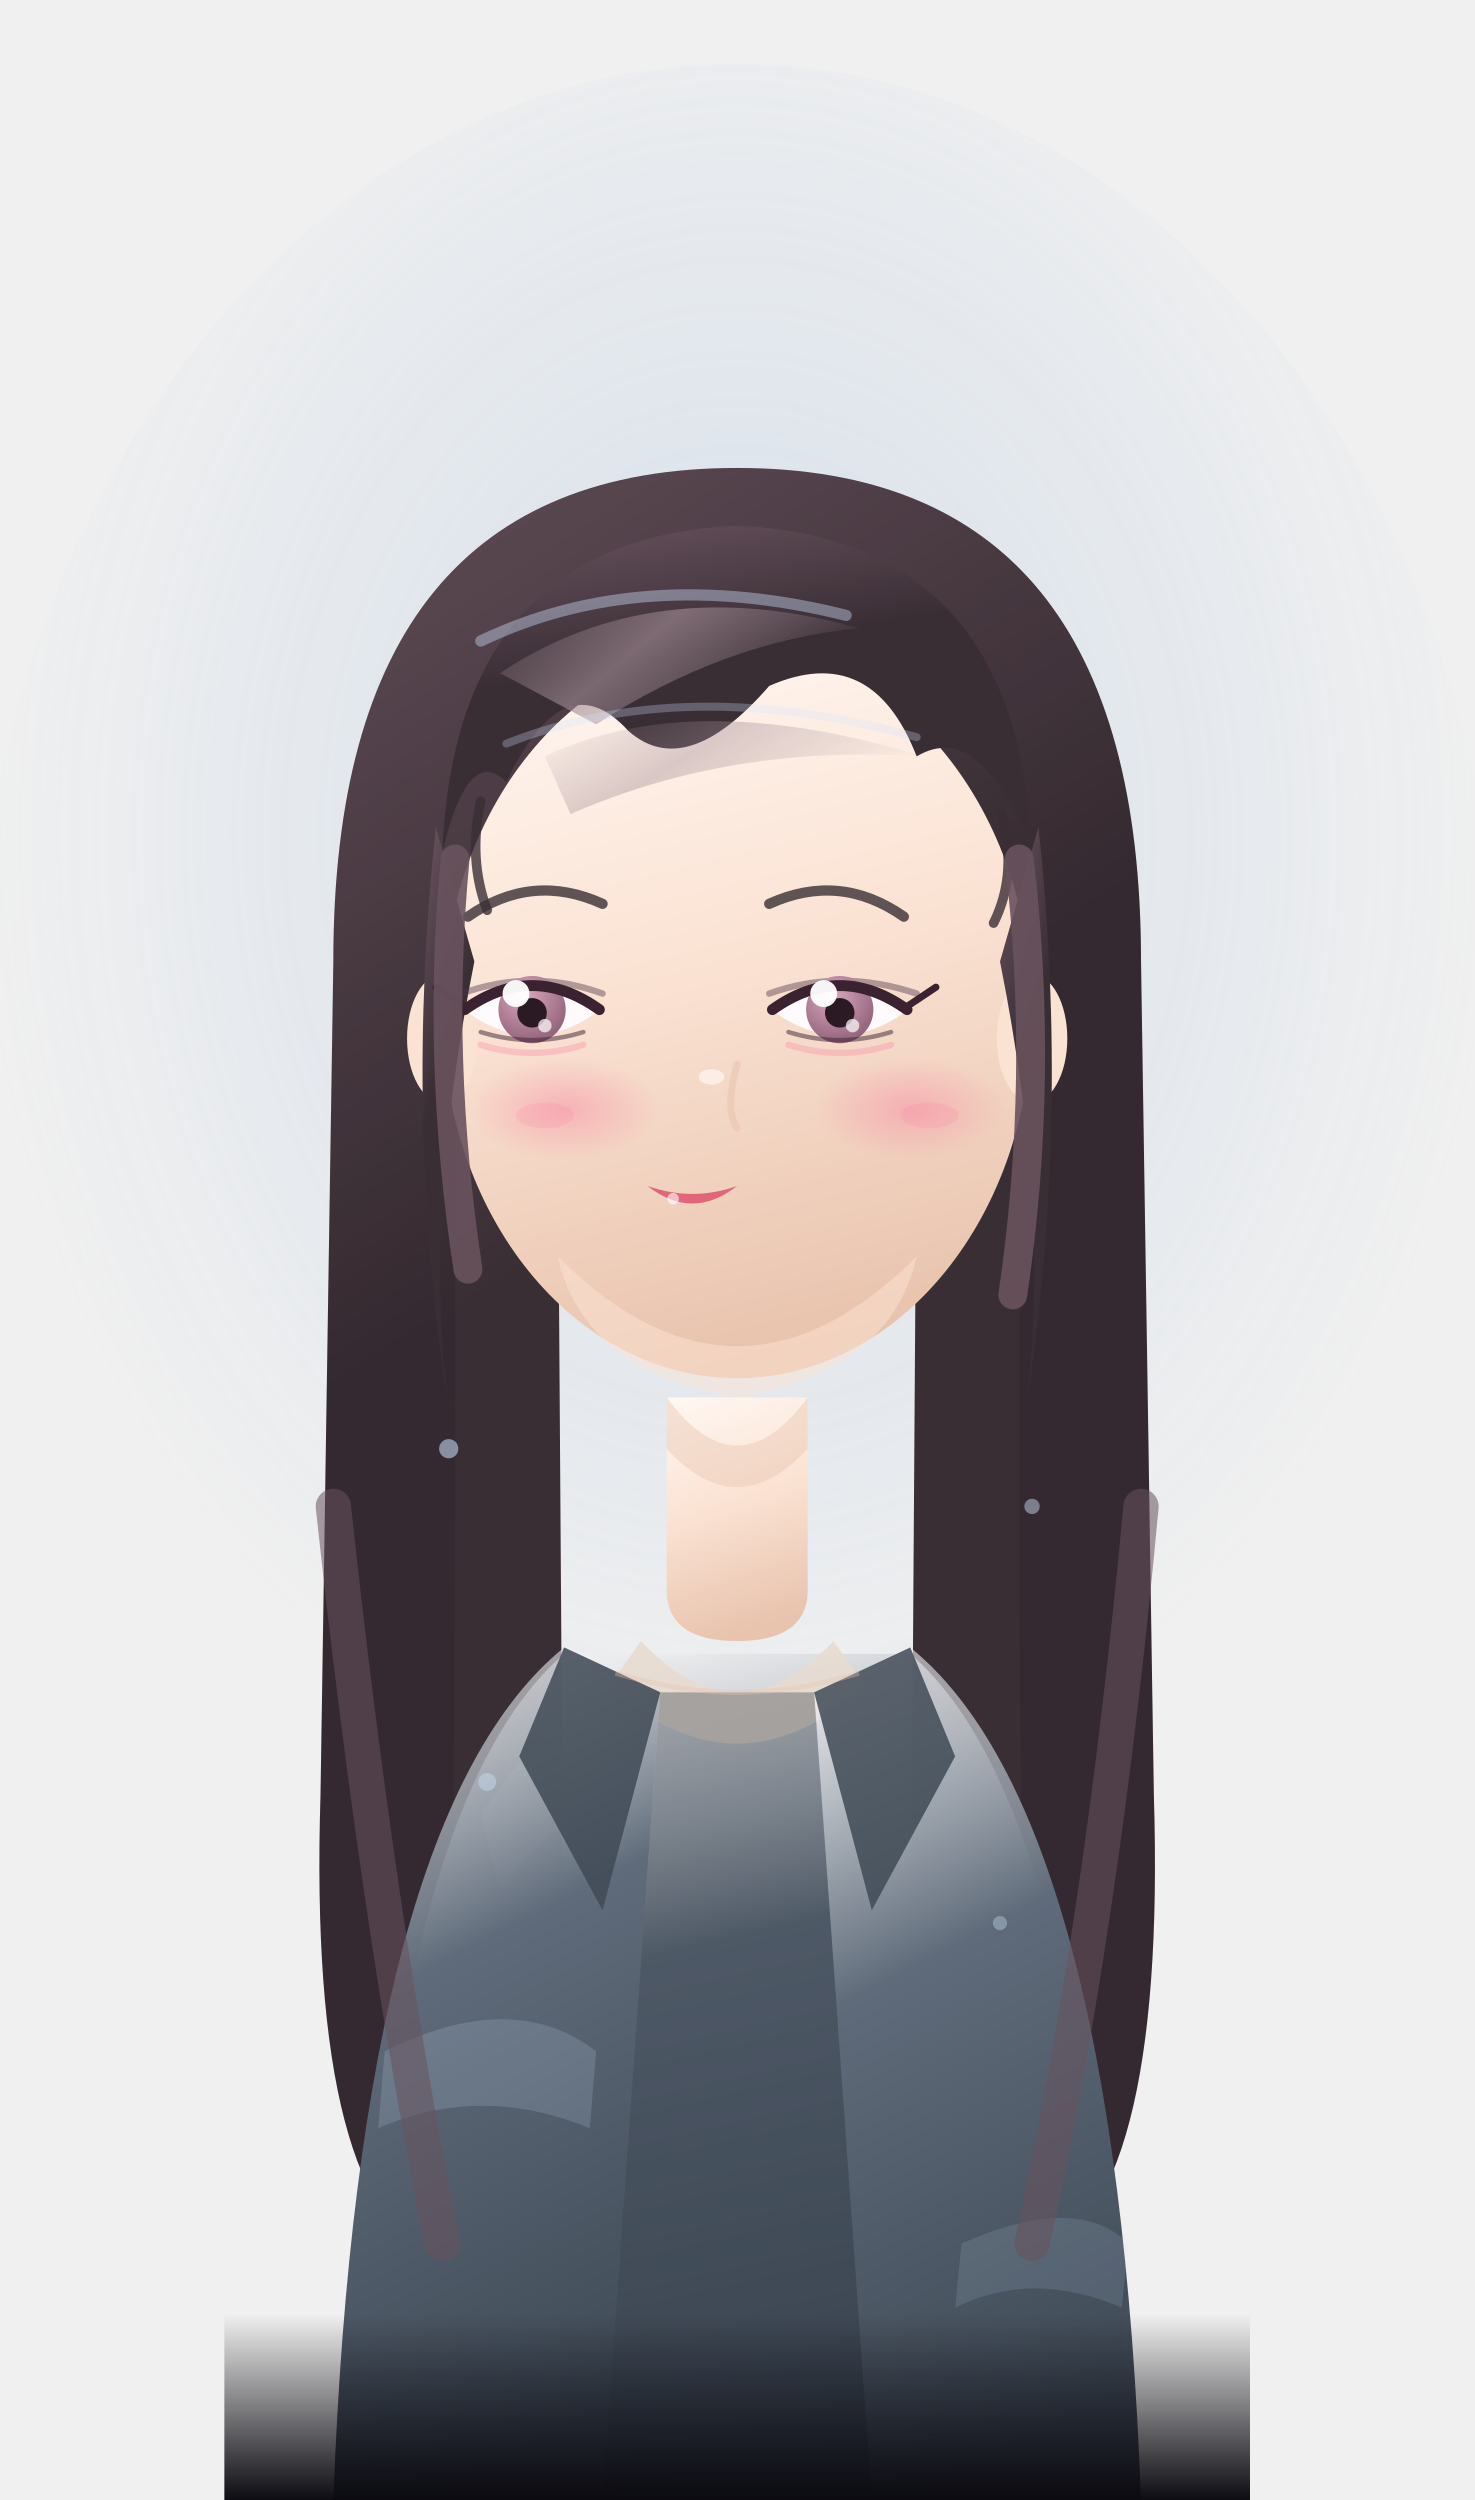
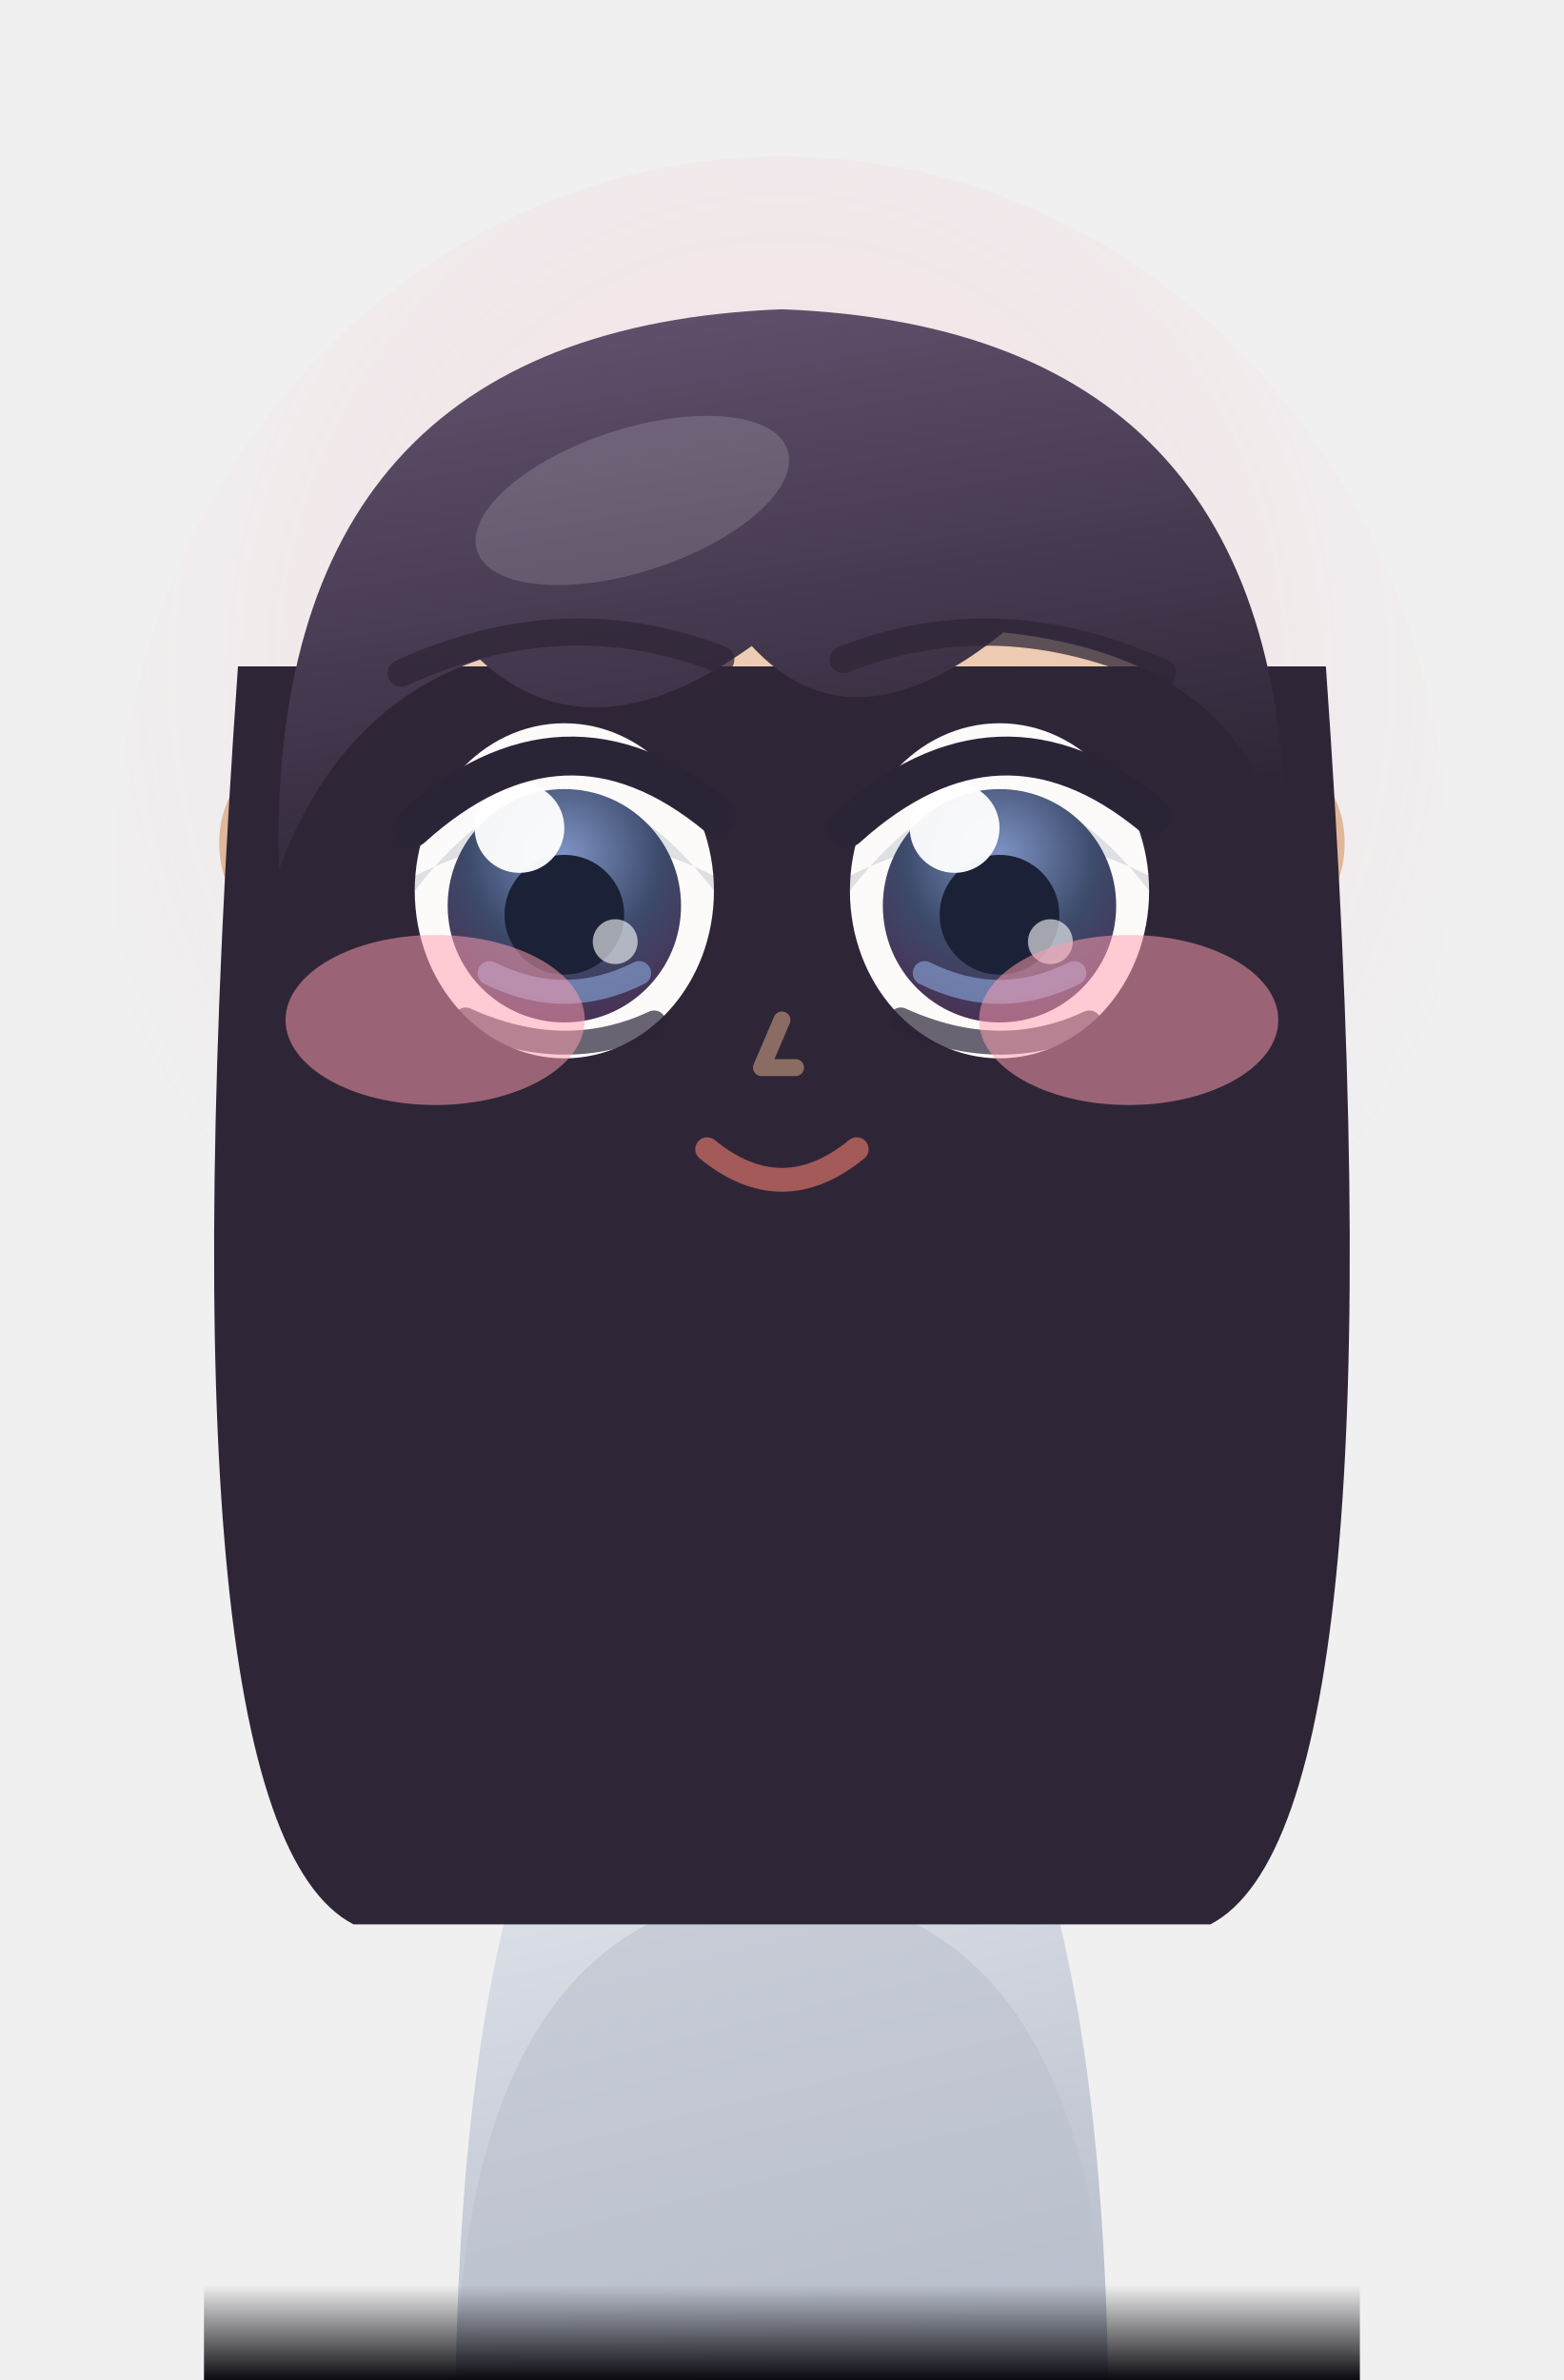
- <svg xmlns="http://www.w3.org/2000/svg" viewBox="0 0 460 780" width="460" height="780" preserveAspectRatio="xMidYMid slice">
+ <svg xmlns="http://www.w3.org/2000/svg" viewBox="0 0 460 700" width="460" height="700" preserveAspectRatio="xMidYMax meet">
  <defs>
-     <linearGradient id="hairG" x1="0.1" y1="0" x2="0.4" y2="1">
-       <stop offset="0%" stop-color="#68525d" />
-       <stop offset="45%" stop-color="#3a2e35" />
-       <stop offset="100%" stop-color="#3a2e35" />
+     <radialGradient id="iris" cx="0.5" cy="0.28" r="0.75">
+       <stop offset="0%" stop-color="#7e93c4" />
+       <stop offset="55%" stop-color="#3c4a6b" />
+       <stop offset="100%" stop-color="#4a2f52" />
+     </radialGradient>
+     <radialGradient id="aura" cx="0.5" cy="0.36" r="0.55">
+       <stop offset="0%" stop-color="#ff9db0" stop-opacity="0.22" />
+       <stop offset="100%" stop-color="#ff9db0" stop-opacity="0" />
+     </radialGradient>
+     <linearGradient id="hairG" x1="0.2" y1="0" x2="0.5" y2="1">
+       <stop offset="0%" stop-color="#63526e" />
+       <stop offset="100%" stop-color="#2e2637" />
    </linearGradient>
-     <linearGradient id="skinG" x1="0.2" y1="0" x2="0.4" y2="1">
-       <stop offset="0%" stop-color="#fff6f0" />
-       <stop offset="45%" stop-color="#fbe3d4" />
-       <stop offset="100%" stop-color="#e8c3ad" />
+     <linearGradient id="skinG" x1="0.3" y1="0" x2="0.5" y2="1">
+       <stop offset="0%" stop-color="#f6d9c4" />
+       <stop offset="100%" stop-color="#e0b79a" />
    </linearGradient>
-     <linearGradient id="coatG" x1="0.1" y1="0" x2="0.3" y2="1">
-       <stop offset="0%" stop-color="#ffffff" stop-opacity="0.55" />
-       <stop offset="40%" stop-color="#5f6b7a" />
-       <stop offset="100%" stop-color="#3f4a56" />
+     <linearGradient id="clothG" x1="0.2" y1="0" x2="0.4" y2="1">
+       <stop offset="0%" stop-color="#eef1f7" />
+       <stop offset="100%" stop-color="#b9bfcc" />
    </linearGradient>
-     <linearGradient id="hairShineG" x1="0" y1="0" x2="1" y2="0.4">
-       <stop offset="0%" stop-color="#a08a94" stop-opacity="0" />
-       <stop offset="45%" stop-color="#a08a94" stop-opacity="0.85" />
-       <stop offset="100%" stop-color="#a08a94" stop-opacity="0" />
-     </linearGradient>
-     <radialGradient id="irisG" cx="0.4" cy="0.3" r="0.8">
-       <stop offset="0%" stop-color="#d9a8bf" />
-       <stop offset="100%" stop-color="#8a5a72" />
-     </radialGradient>
-     <radialGradient id="blushG" cx="0.5" cy="0.5" r="0.5">
-       <stop offset="0%" stop-color="#f98aa4" stop-opacity="0.5" />
-       <stop offset="100%" stop-color="#f98aa4" stop-opacity="0" />
-     </radialGradient>
-     <radialGradient id="aura" cx="0.5" cy="0.4" r="0.5">
-       <stop offset="0%" stop-color="#7fa8d8" stop-opacity="0.24" />
-       <stop offset="100%" stop-color="#7fa8d8" stop-opacity="0" />
-     </radialGradient>
    <linearGradient id="fade" x1="0" y1="0" x2="0" y2="1">
-       <stop offset="70%" stop-color="#0b0a10" stop-opacity="0" />
+       <stop offset="80%" stop-color="#0b0a10" stop-opacity="0" />
      <stop offset="100%" stop-color="#0b0a10" stop-opacity="1" />
    </linearGradient>
  </defs>
-   <ellipse cx="230" cy="320" rx="238" ry="300" fill="url(#aura)" />
-   <path d="M104 300 Q104 146 230 146 Q356 146 356 300          L360 560 Q364 690 322 706 Q286 700 284 640          L286 344 L174 344 L176 640 Q174 700 138 706          Q96 690 100 560 Z" fill="url(#hairG)" />
-   <path d="M104 300 Q104 146 230 146 Q356 146 356 300 L360 560 Q364 690 322 706          Q318 600 318 470 L318 344 L142 344 L142 470 Q142 600 138 706          Q96 690 100 560 Z" fill="#000" opacity="0.10" />
-   <path d="M112 780 Q118 566 176 516 L284 516 Q342 566 348 780 Z" fill="url(#coatG)" />
-   <path d="M150 566 Q176 528 200 522 L200 560 Q172 566 156 590 Z" fill="#fff" opacity="0.18" />
-   <path d="M200 512 Q230 544 260 512 L270 526 Q230 562 190 526 Z" fill="#e8dcd0" opacity="0.9" />
-   <path d="M104 780 Q112 566 176 514 L206 528 L188 780 Z" fill="url(#coatG)" />
-   <path d="M356 780 Q348 566 284 514 L254 528 L272 780 Z" fill="url(#coatG)" />
-   <path d="M176 514 L206 528 L188 596 L162 548 Z" fill="#3f4a56" opacity="0.85" />
-   <path d="M284 514 L254 528 L272 596 L298 548 Z" fill="#3f4a56" opacity="0.85" />
-   <path d="M206 528 L254 528 L272 780 L188 780 Z" fill="#2f3742" opacity="0.35" />
-   <path d="M120 640 Q160 620 186 640 L184 664 Q150 650 118 664 Z" fill="#cfe4ff" opacity="0.16" />
-   <path d="M300 700 Q336 684 352 700 L350 720 Q322 708 298 720 Z" fill="#cfe4ff" opacity="0.12" />
-   <path d="M208 436 L208 496 Q208 512 230 512 Q252 512 252 496 L252 436 Z" fill="url(#skinG)" />
-   <path d="M208 436 Q230 466 252 436 L252 452 Q230 476 208 452 Z" fill="#e8c3ad" opacity="0.42" />
-   <path d="M192 522 Q212 528 230 528 Q248 528 268 522" fill="none" stroke="#e8c3ad" stroke-width="1.6" opacity="0.35" />
-   <ellipse cx="230" cy="316" rx="92" ry="114" fill="url(#skinG)" />
-   <path d="M174 392 Q230 448 286 392 Q278 428 230 436 Q182 428 174 392 Z" fill="#fbe3d4" opacity="0.5" />
-   <ellipse cx="138" cy="324" rx="11" ry="20" fill="#fbe3d4" />
-   <ellipse cx="322" cy="324" rx="11" ry="20" fill="#fbe3d4" />
-   <path d="M136 318 Q142 324 136 332" fill="none" stroke="#e8c3ad" stroke-width="1.6" opacity="0.6" />
-   <path d="M138 266 Q142 168 230 164 Q318 168 322 266          Q306 224 286 236 Q272 200 240 214          Q214 244 196 228 Q176 206 158 244 Q146 232 138 266 Z" fill="url(#hairG)" />
-   <path d="M150 250 Q146 268 152 284" fill="none" stroke="#3a2e35" stroke-width="3" stroke-linecap="round" opacity="0.8" />
-   <path d="M312 252 Q318 272 310 288" fill="none" stroke="#3a2e35" stroke-width="3" stroke-linecap="round" opacity="0.8" />
-   <path d="M156 210 Q204 178 268 196 Q226 200 186 226 Z" fill="url(#hairShineG)" opacity="0.75" />
-   <path d="M170 236 Q216 214 288 236 Q228 232 178 254 Z" fill="url(#hairShineG)" opacity="0.45" />
-   <path d="M136 258 Q126 350 140 440 Q132 380 148 300 Z" fill="url(#hairG)" />
-   <path d="M324 258 Q334 350 320 440 Q328 380 312 300 Z" fill="url(#hairG)" />
-   <ellipse cx="176" cy="346" rx="30" ry="16" fill="url(#blushG)" />
-   <ellipse cx="284" cy="346" rx="30" ry="16" fill="url(#blushG)" />
-   <ellipse cx="170" cy="348" rx="9" ry="4" fill="#f98aa4" opacity="0.22" />
-   <ellipse cx="290" cy="348" rx="9" ry="4" fill="#f98aa4" opacity="0.22" />
-   <path d="M146 286 Q166 272 188 282" fill="none" stroke="#3a2e35" stroke-width="3.2" stroke-linecap="round" opacity="0.8" />
-   <path d="M240 282 Q262 272 282 286" fill="none" stroke="#3a2e35" stroke-width="3.2" stroke-linecap="round" opacity="0.8" />
-   <path d="M144 310 Q166 302 188 310" fill="none" stroke="#4a3244" stroke-width="2" opacity="0.42" stroke-linecap="round" />
-   <path d="M240 310 Q262 302 286 310" fill="none" stroke="#4a3244" stroke-width="2" opacity="0.42" stroke-linecap="round" />
-   <path d="M146 316 Q166 302 186 316 Q166 330 146 316 Z" fill="#fffafc" />
-   <path d="M242 316 Q262 302 282 316 Q262 330 242 316 Z" fill="#fffafc" />
-   <circle cx="166" cy="315" r="10.5" fill="url(#irisG)" />
-   <circle cx="262" cy="315" r="10.5" fill="url(#irisG)" />
-   <circle cx="166" cy="316" r="4.6" fill="#2b1a24" />
-   <circle cx="262" cy="316" r="4.6" fill="#2b1a24" />
-   <path d="M145 315 Q166 300 187 315" fill="none" stroke="#3a2230" stroke-width="3.4" stroke-linecap="round" />
-   <path d="M241 315 Q262 300 283 315" fill="none" stroke="#3a2230" stroke-width="3.4" stroke-linecap="round" />
-   <path d="M150 322 Q166 327 182 322" fill="none" stroke="#3a2230" stroke-width="1.4" opacity="0.5" stroke-linecap="round" />
-   <path d="M246 322 Q262 327 278 322" fill="none" stroke="#3a2230" stroke-width="1.4" opacity="0.5" stroke-linecap="round" />
-   <path d="M145 314 L136 308" stroke="#3a2230" stroke-width="2.2" stroke-linecap="round" />
-   <path d="M283 314 L292 308" stroke="#3a2230" stroke-width="2.2" stroke-linecap="round" />
-   <path d="M150 326 Q166 331 182 326" fill="none" stroke="#f98aa4" stroke-width="2" opacity="0.35" stroke-linecap="round" />
-   <path d="M246 326 Q262 331 278 326" fill="none" stroke="#f98aa4" stroke-width="2" opacity="0.35" stroke-linecap="round" />
-   <circle cx="161" cy="310" r="4.2" fill="#fff" opacity="0.95" />
-   <circle cx="257" cy="310" r="4.2" fill="#fff" opacity="0.95" />
-   <circle cx="170" cy="320" r="2.1" fill="#fff" opacity="0.7" />
-   <circle cx="266" cy="320" r="2.1" fill="#fff" opacity="0.7" />
-   <path d="M230 332 Q226 346 230 352" fill="none" stroke="#e8c3ad" stroke-width="2.2" stroke-linecap="round" opacity="0.55" />
-   <ellipse cx="222" cy="336" rx="4" ry="2.4" fill="#fff" opacity="0.55" />
-   <path d="M202 370 Q216 381 230 370 Q216 375 202 370 Z" fill="#e05a72" opacity="0.9" />
-   <circle cx="210" cy="374" r="1.8" fill="#fff" opacity="0.6" />
-   <path d="M142 268 Q136 330 146 396" fill="none" stroke="#68525d" stroke-width="9" stroke-linecap="round" opacity="0.9" />
-   <path d="M318 268 Q326 336 316 404" fill="none" stroke="#68525d" stroke-width="9" stroke-linecap="round" opacity="0.9" />
-   <path d="M104 470 Q118 600 138 700" fill="none" stroke="#68525d" stroke-width="11" stroke-linecap="round" opacity="0.55" />
-   <path d="M356 470 Q344 600 322 700" fill="none" stroke="#68525d" stroke-width="11" stroke-linecap="round" opacity="0.55" />
-   <path d="M150 200 Q200 176 264 192" fill="none" stroke="#cfe4ff" stroke-width="3.5" stroke-linecap="round" opacity="0.4" />
-   <path d="M158 232 Q214 210 286 230" fill="none" stroke="#cfe4ff" stroke-width="2.5" stroke-linecap="round" opacity="0.28" />
-   <circle cx="140" cy="452" r="3" fill="#cfe4ff" opacity="0.55" />
-   <circle cx="322" cy="470" r="2.4" fill="#cfe4ff" opacity="0.45" />
-   <circle cx="152" cy="556" r="2.8" fill="#cfe4ff" opacity="0.4" />
-   <circle cx="312" cy="600" r="2.2" fill="#cfe4ff" opacity="0.35" />
-   <rect x="70" y="586" width="320" height="194" fill="url(#fade)" />
+   <ellipse cx="230" cy="256" rx="196" ry="210" fill="url(#aura)" />
+   <path d="M172 600 L172 676 Q172 692 188 692 L214 692 Q228 692 228 676 L228 600 Z" fill="#e0b79a" />
+   <path d="M236 600 L236 676 Q236 692 250 692 L276 692 Q292 692 292 676 L292 600 Z" fill="#e0b79a" />
+   <path d="M166 674 Q158 700 182 704 L224 704 Q234 700 228 678 Z" fill="#454050" />
+   <path d="M238 678 Q232 700 242 704 L284 704 Q308 700 300 674 Z" fill="#454050" />
+   <path d="M134 700 Q138 474 230 466 Q322 474 326 700 Z" fill="url(#clothG)" />
+   <path d="M198 470 Q230 498 262 470 L270 484 Q230 514 190 484 Z" fill="#b9bfcc" />
+   <path d="M200 472 Q230 496 260 472 L264 478 Q230 502 196 478 Z" fill="#000" opacity="0.1" />
+   <path d="M230 496 l-26 -16 l6 -12 l20 12 l20 -12 l6 12 z" fill="#8b95b5" />
+   <circle cx="230" cy="484" r="7" fill="#8b95b5" opacity="0.8" />
+   <path d="M134 700 Q138 560 230 556 Q322 560 326 700 Z" fill="#b9bfcc" opacity="0.55" />
+   <ellipse cx="128" cy="534" rx="23" ry="27" fill="#f6d9c4" />
+   <ellipse cx="332" cy="534" rx="23" ry="27" fill="#f6d9c4" />
+   <ellipse cx="128" cy="534" rx="23" ry="27" fill="#e0b79a" opacity="0.22" />
+   <ellipse cx="332" cy="534" rx="23" ry="27" fill="#e0b79a" opacity="0.22" />
+   <path d="M206 376 L206 470 Q230 486 254 470 L254 376 Z" fill="#e0b79a" />
+   <path d="M206 384 Q230 414 254 384 L254 402 Q230 428 206 402 Z" fill="#c99b7e" opacity="0.45" />
+   <ellipse cx="230" cy="236" rx="148" ry="140.6" fill="url(#skinG)" />
+   <ellipse cx="83.48" cy="248" rx="19" ry="25" fill="#e0b79a" />
+   <ellipse cx="376.52" cy="248" rx="19" ry="25" fill="#e0b79a" />
+   <path d="M70 196 Q46 536 104 566          L356 566          Q414 536 390 196 Z" fill="#2e2637" />
+   <path d="M82 256          Q78 96.88 230 90.96          Q382 96.88 378 256          Q370 194 295.12 186          Q250.72 222 221.12 190          Q173.76 224 141.2 194          Q99.76 208 82 256 Z" fill="url(#hairG)" />
+   <ellipse cx="186" cy="147.2" rx="48" ry="21" fill="#ffffff" opacity="0.15" transform="rotate(-18 186 147.2)" />
+   <path d="M118 198 Q166 176 212 194" fill="none" stroke="#2e2637" stroke-width="8" stroke-linecap="round" opacity="0.75" />
+   <path d="M248 194 Q294 176 342 198" fill="none" stroke="#2e2637" stroke-width="8" stroke-linecap="round" opacity="0.75" />
+   <ellipse cx="166" cy="262" rx="44" ry="49.28" fill="#fdfbfa" />
+   <path d="M122 262 Q166 204.8 210 262          L210 257.6 Q166 235.6 122 257.6 Z" fill="#3c4a6b" opacity="0.16" />
+   <circle cx="166" cy="266.4" r="34.32" fill="url(#iris)" />
+   <circle cx="166" cy="269.04" r="17.6" fill="#1b2136" />
+   <path d="M144 286.2 Q166 297.2 188 286.2" fill="none" stroke="#7e93c4" stroke-width="7.04" stroke-linecap="round" opacity="0.75" />
+   <circle cx="152.8" cy="243.52" r="13.2" fill="#ffffff" opacity="0.95" />
+   <circle cx="180.96" cy="276.96" r="6.6" fill="#ffffff" opacity="0.6" />
+   <path d="M121.12 243.52 Q166 203.04 210.88 240" fill="none" stroke="#2b2436" stroke-width="11.44" stroke-linecap="round" />
+   <path d="M136.96 299.84 Q166 313.04 192.4 300.72" fill="none" stroke="#2b2436" stroke-width="7.04" stroke-linecap="round" opacity="0.7" />
+   <ellipse cx="294" cy="262" rx="44" ry="49.28" fill="#fdfbfa" />
+   <path d="M250 262 Q294 204.8 338 262          L338 257.6 Q294 235.6 250 257.6 Z" fill="#3c4a6b" opacity="0.16" />
+   <circle cx="294" cy="266.4" r="34.32" fill="url(#iris)" />
+   <circle cx="294" cy="269.04" r="17.6" fill="#1b2136" />
+   <path d="M272 286.2 Q294 297.2 316 286.2" fill="none" stroke="#7e93c4" stroke-width="7.04" stroke-linecap="round" opacity="0.75" />
+   <circle cx="280.8" cy="243.52" r="13.2" fill="#ffffff" opacity="0.95" />
+   <circle cx="308.96" cy="276.96" r="6.6" fill="#ffffff" opacity="0.6" />
+   <path d="M249.12 243.52 Q294 203.04 338.88 240" fill="none" stroke="#2b2436" stroke-width="11.44" stroke-linecap="round" />
+   <path d="M264.96 299.84 Q294 313.04 320.4 300.72" fill="none" stroke="#2b2436" stroke-width="7.04" stroke-linecap="round" opacity="0.7" />
+   <path d="M230 300 L224 314 L234 314" fill="none" stroke="#c99b7e" stroke-width="5" stroke-linecap="round" stroke-linejoin="round" opacity="0.6" />
+   <path d="M208 338 Q230 356 252 338" fill="none" stroke="#a35a58" stroke-width="7" stroke-linecap="round" />
+   <ellipse cx="128" cy="300" rx="44" ry="25" fill="#ff9db0" opacity="0.52" />
+   <ellipse cx="332" cy="300" rx="44" ry="25" fill="#ff9db0" opacity="0.52" />
+   <rect x="60" y="560" width="340" height="140" fill="url(#fade)" />
</svg>
